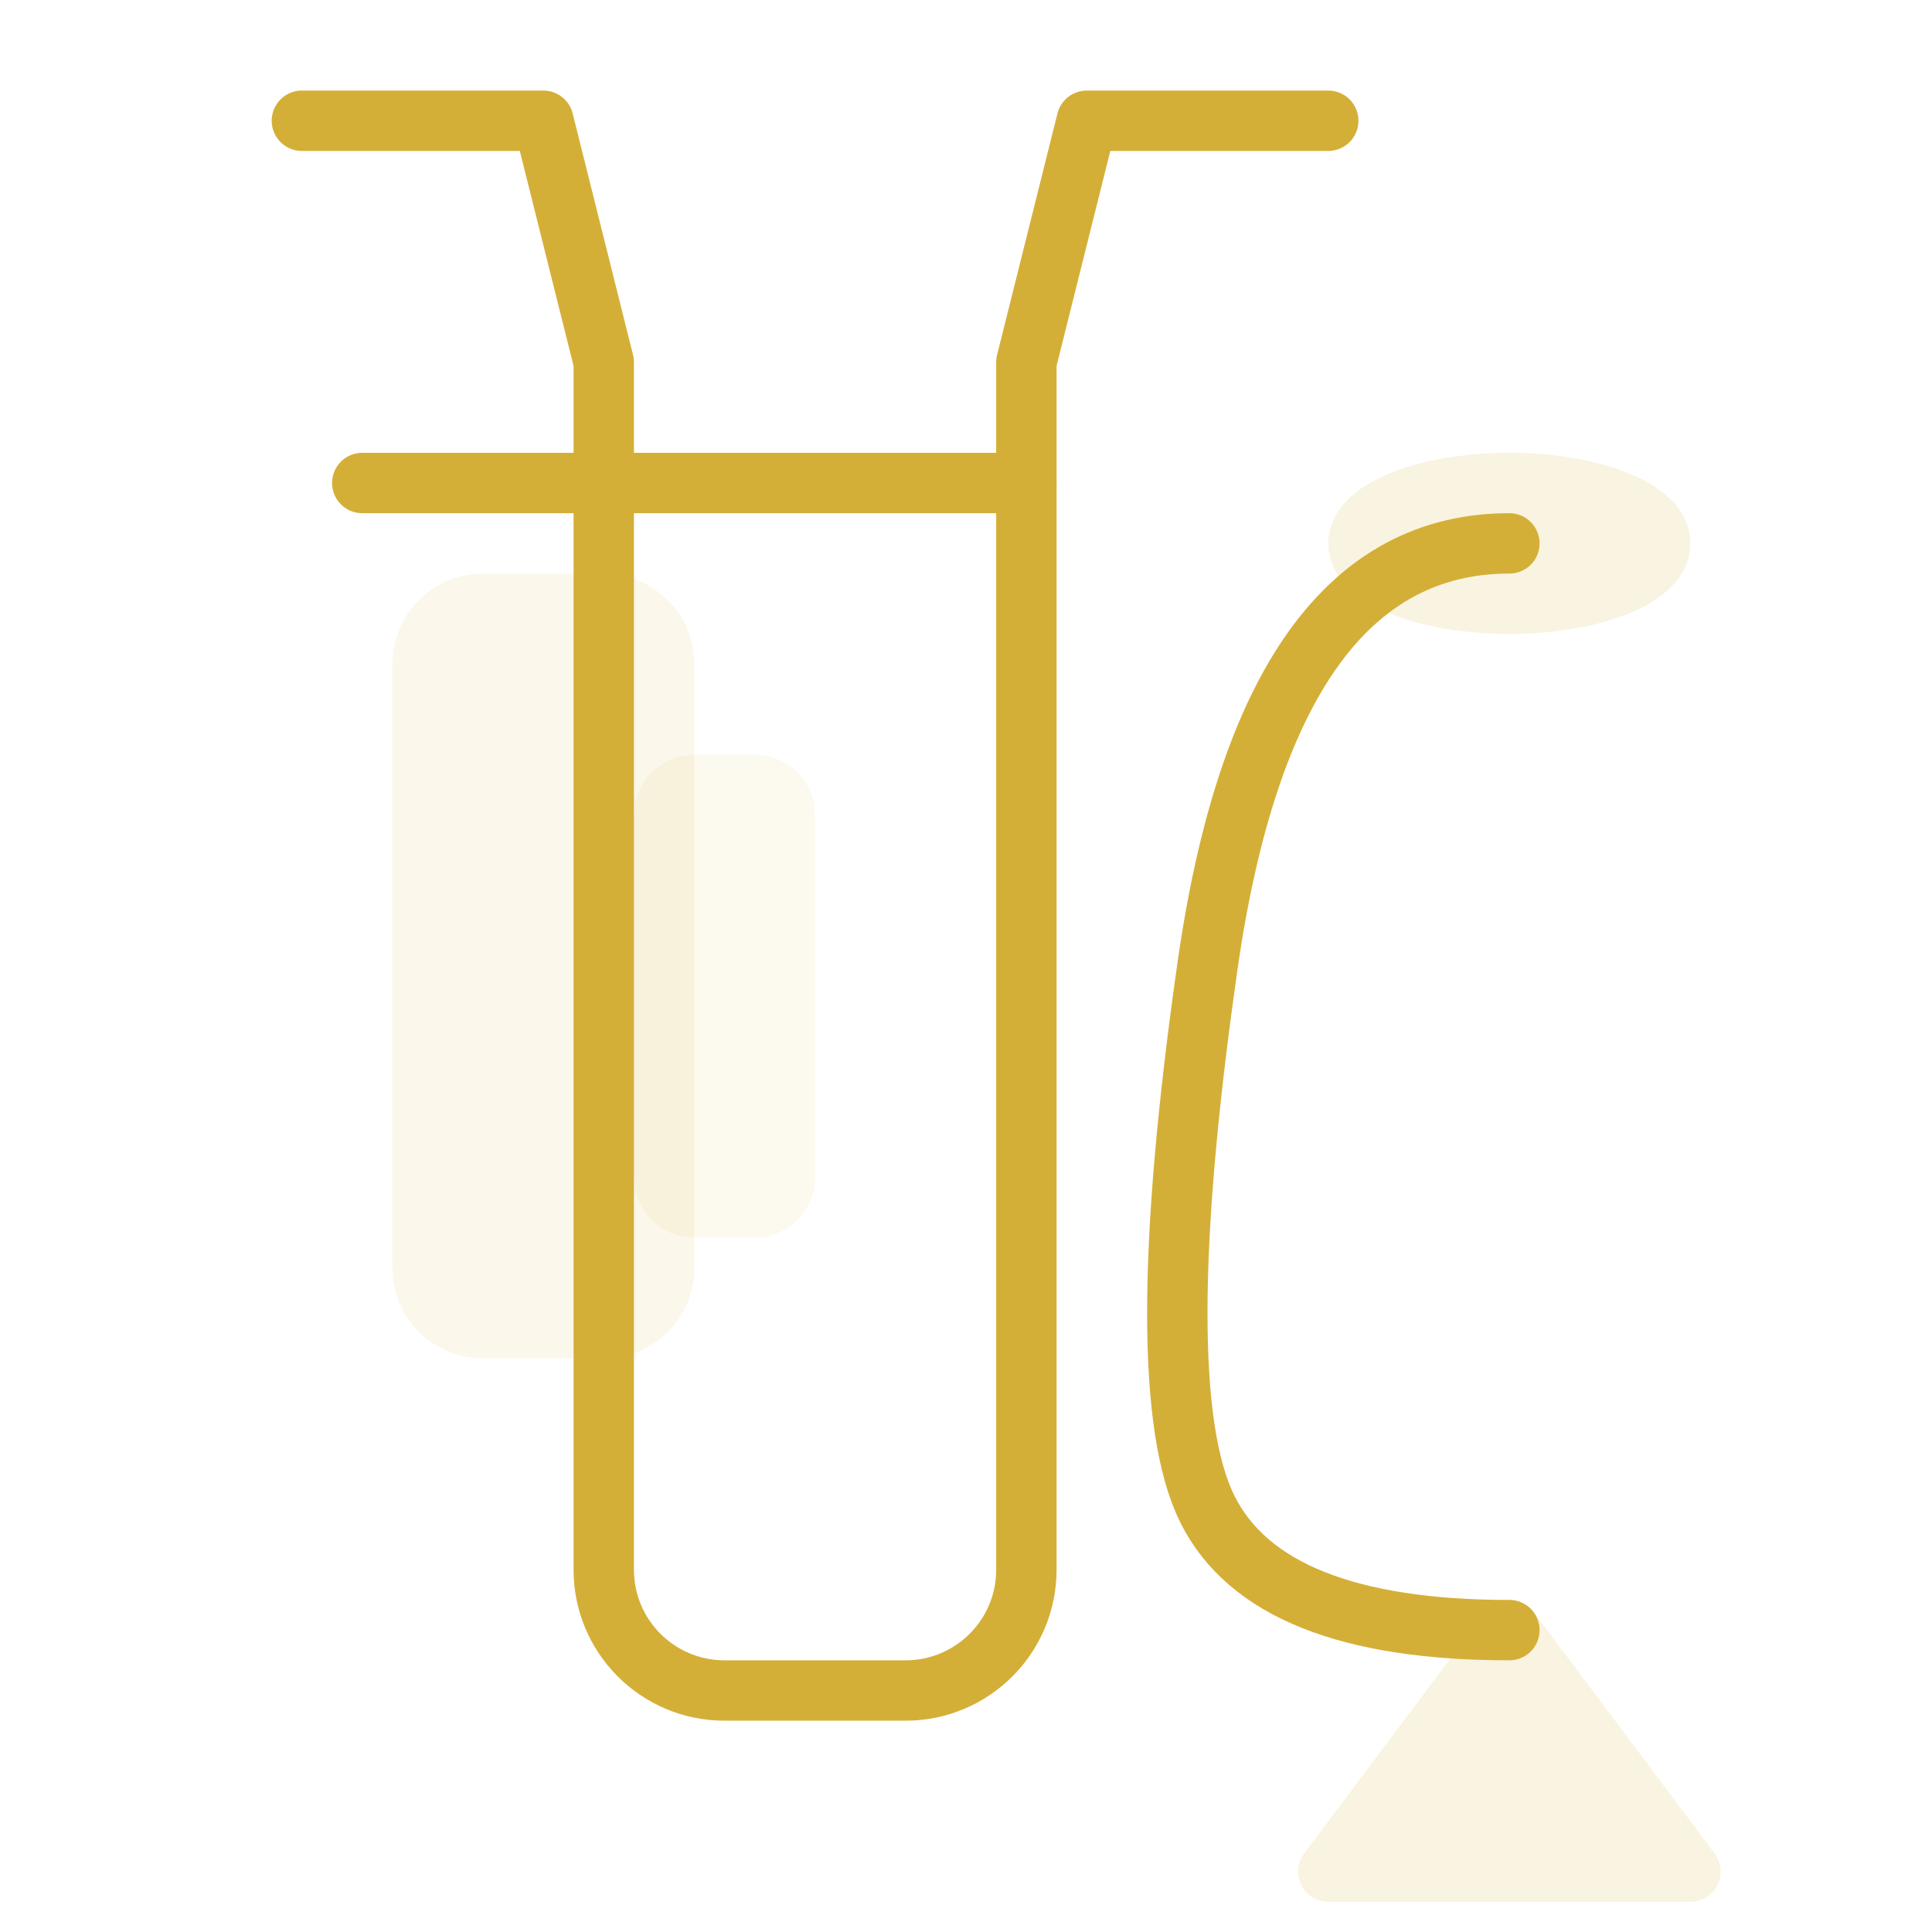
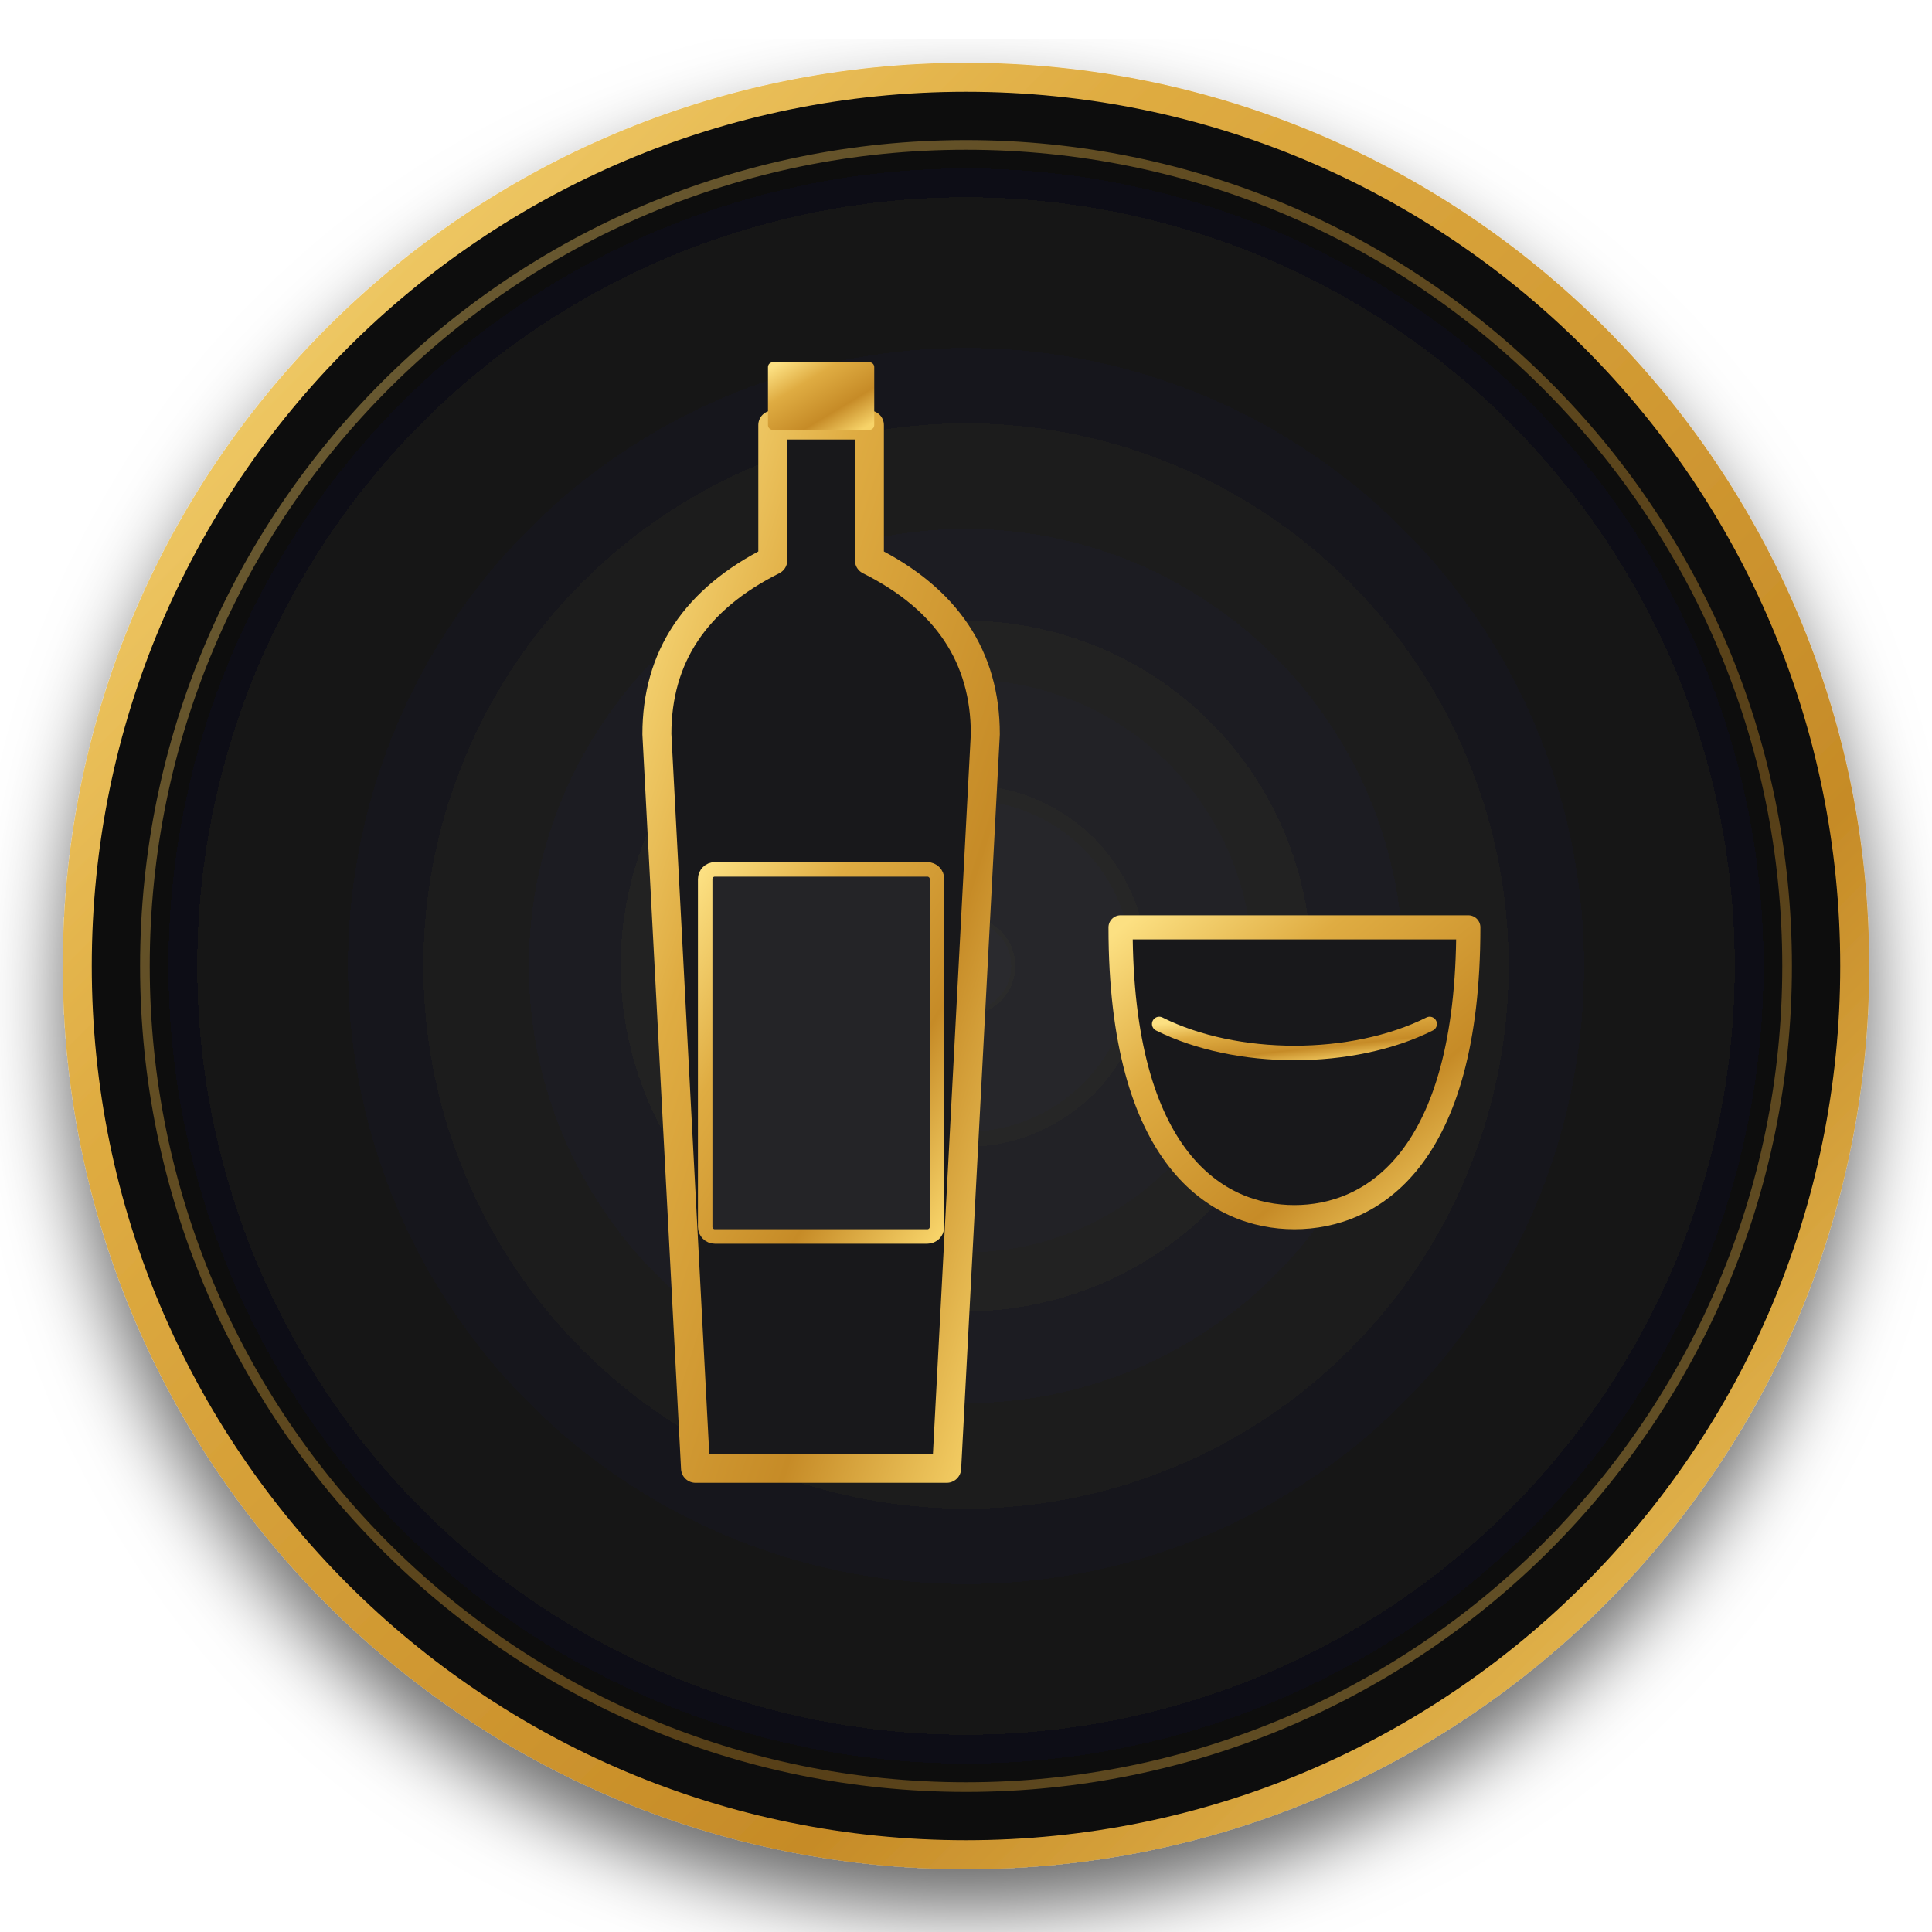
- <svg xmlns="http://www.w3.org/2000/svg" viewBox="0 0 64 64" fill="none" stroke="#d4af37" stroke-width="2" stroke-linecap="round" stroke-linejoin="round">
-   <path d="M10 4h8l2 8v40a4 4 0 0 0 4 4h6a4 4 0 0 0 4-4V12l2-8h8" />
-   <path d="M12 16h22" />
-   <rect x="14" y="20" width="8" height="24" rx="2" fill="#d4af37" opacity=".1" />
-   <rect x="22" y="26" width="4" height="14" rx="1" fill="#d4af37" opacity=".08" />
-   <path d="M50 18q-8 0-10 14t0 18q2 4 10 4" />
-   <path d="M50 54l6 8H44l6-8z" fill="#d4af37" opacity=".15" />
-   <ellipse cx="50" cy="18" rx="5" ry="2" fill="#d4af37" opacity=".15" />
+ <svg xmlns="http://www.w3.org/2000/svg" viewBox="0 0 200 200" width="200" height="200">
+   <defs>
+     <radialGradient id="darkBg" cx="50%" cy="50%" r="50%">
+       <stop offset="0%" stop-color="#2a2a2e" />
+       <stop offset="80%" stop-color="#141416" />
+       <stop offset="100%" stop-color="#0a0a0b" />
+     </radialGradient>
+     <linearGradient id="goldGrad" x1="0%" y1="0%" x2="100%" y2="100%">
+       <stop offset="0%" stop-color="#FCE082" />
+       <stop offset="30%" stop-color="#DFAC42" />
+       <stop offset="70%" stop-color="#C68B27" />
+       <stop offset="100%" stop-color="#F7D369" />
+     </linearGradient>
+     <linearGradient id="goldLine" x1="0%" y1="0%" x2="0%" y2="100%">
+       <stop offset="0%" stop-color="#FFEAA5" />
+       <stop offset="50%" stop-color="#D49E35" />
+       <stop offset="100%" stop-color="#91651B" />
+     </linearGradient>
+     <filter id="shadow" x="-20%" y="-20%" width="140%" height="140%">
+       <feDropShadow dx="0" dy="4" stdDeviation="4" flood-color="#000000" flood-opacity="0.6" />
+     </filter>
+   </defs>
+   <circle cx="100" cy="100" r="92" fill="url(#darkBg)" stroke="url(#goldGrad)" stroke-width="3" filter="url(#shadow)" />
+   <circle cx="100" cy="100" r="85" fill="none" stroke="url(#goldGrad)" stroke-width="1" stroke-opacity="0.4" />
+   <g fill="none" stroke="url(#goldGrad)" stroke-linecap="round" stroke-linejoin="round">
+     <path d="M68 76 L72 152 L98 152 L102 76 C102 68 98 62 90 58 L90 44 L80 44 L80 58 C72 62 68 68 68 76 Z" stroke-width="3" fill="#18181b" />
+     <rect x="80" y="38" width="10" height="6" fill="url(#goldGrad)" />
+     <rect x="73" y="90" width="24" height="38" rx="1" stroke-width="1.5" fill="#242427" />
+     <path d="M116 96 C116 120 126 126 134 126 C142 126 152 120 152 96 Z" stroke-width="2.5" fill="#18181b" />
+     <line x1="134" y1="126" x2="134" y2="152" stroke-width="2.5" />
+     <line x1="122" y1="152" x2="146" y2="152" stroke-width="2.5" />
+     <path d="M120 106 C128 110 140 110 148 106" stroke-width="1.5" fill="none" />
+   </g>
</svg>
